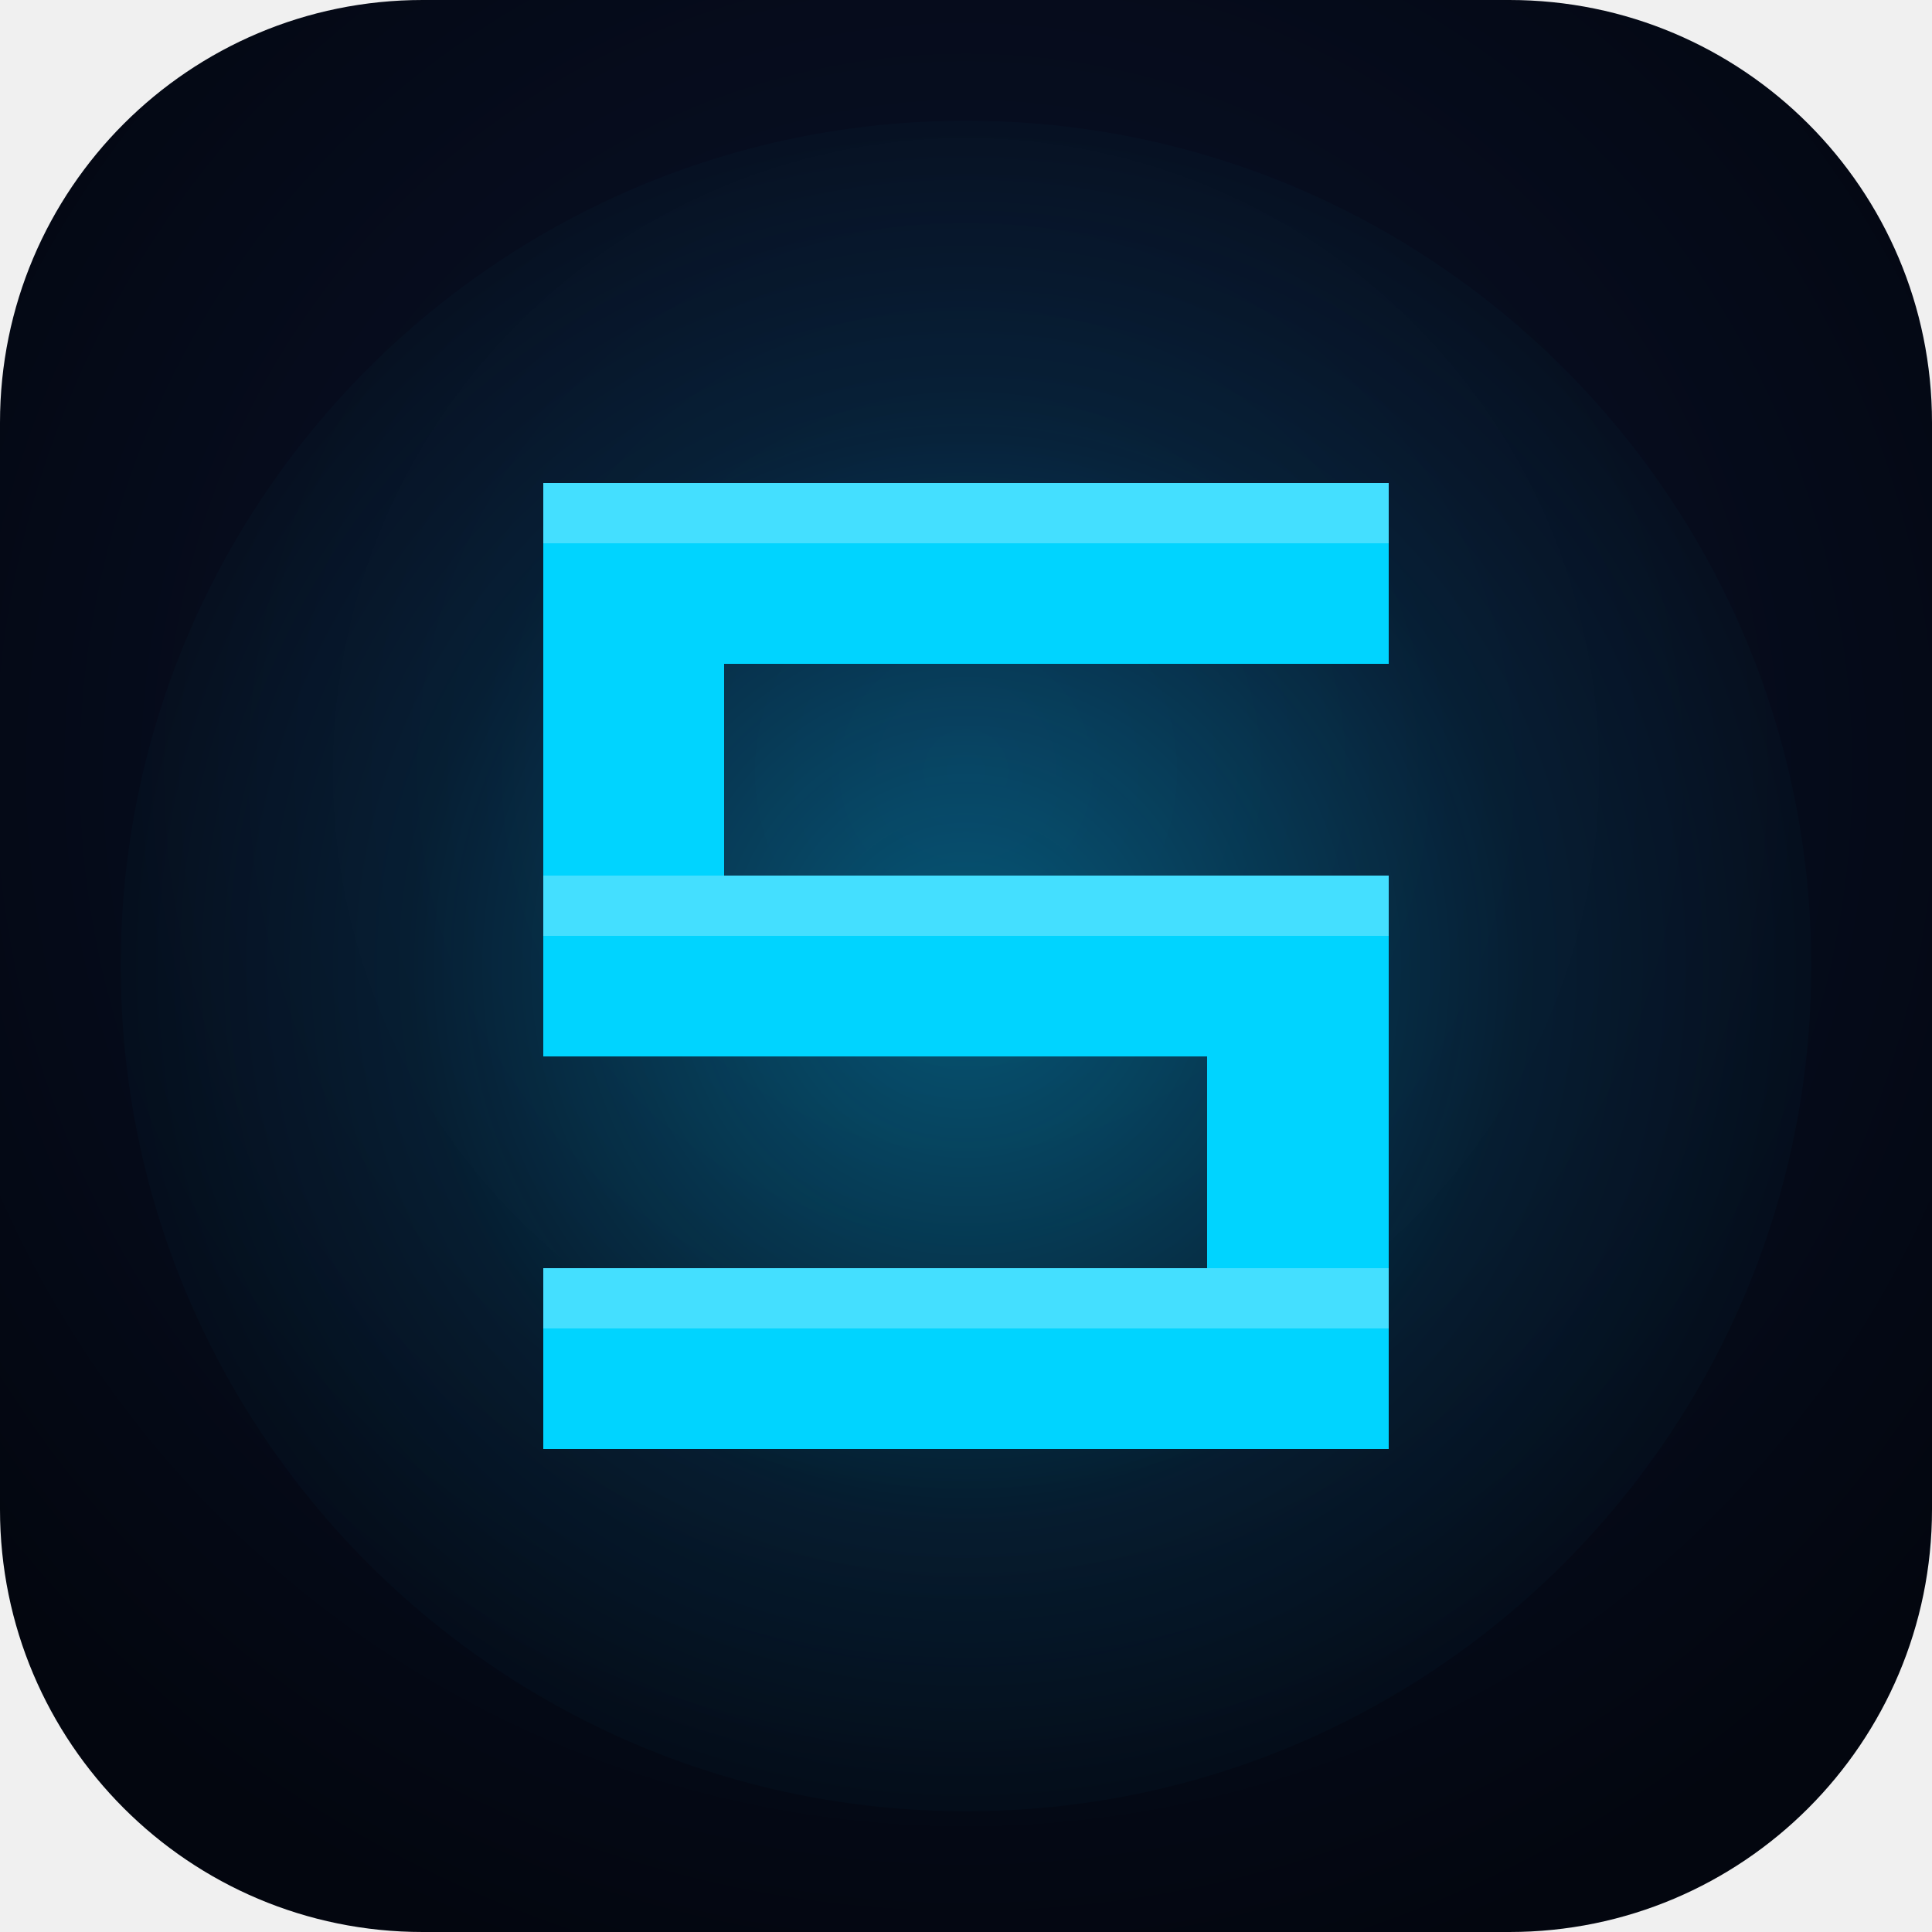
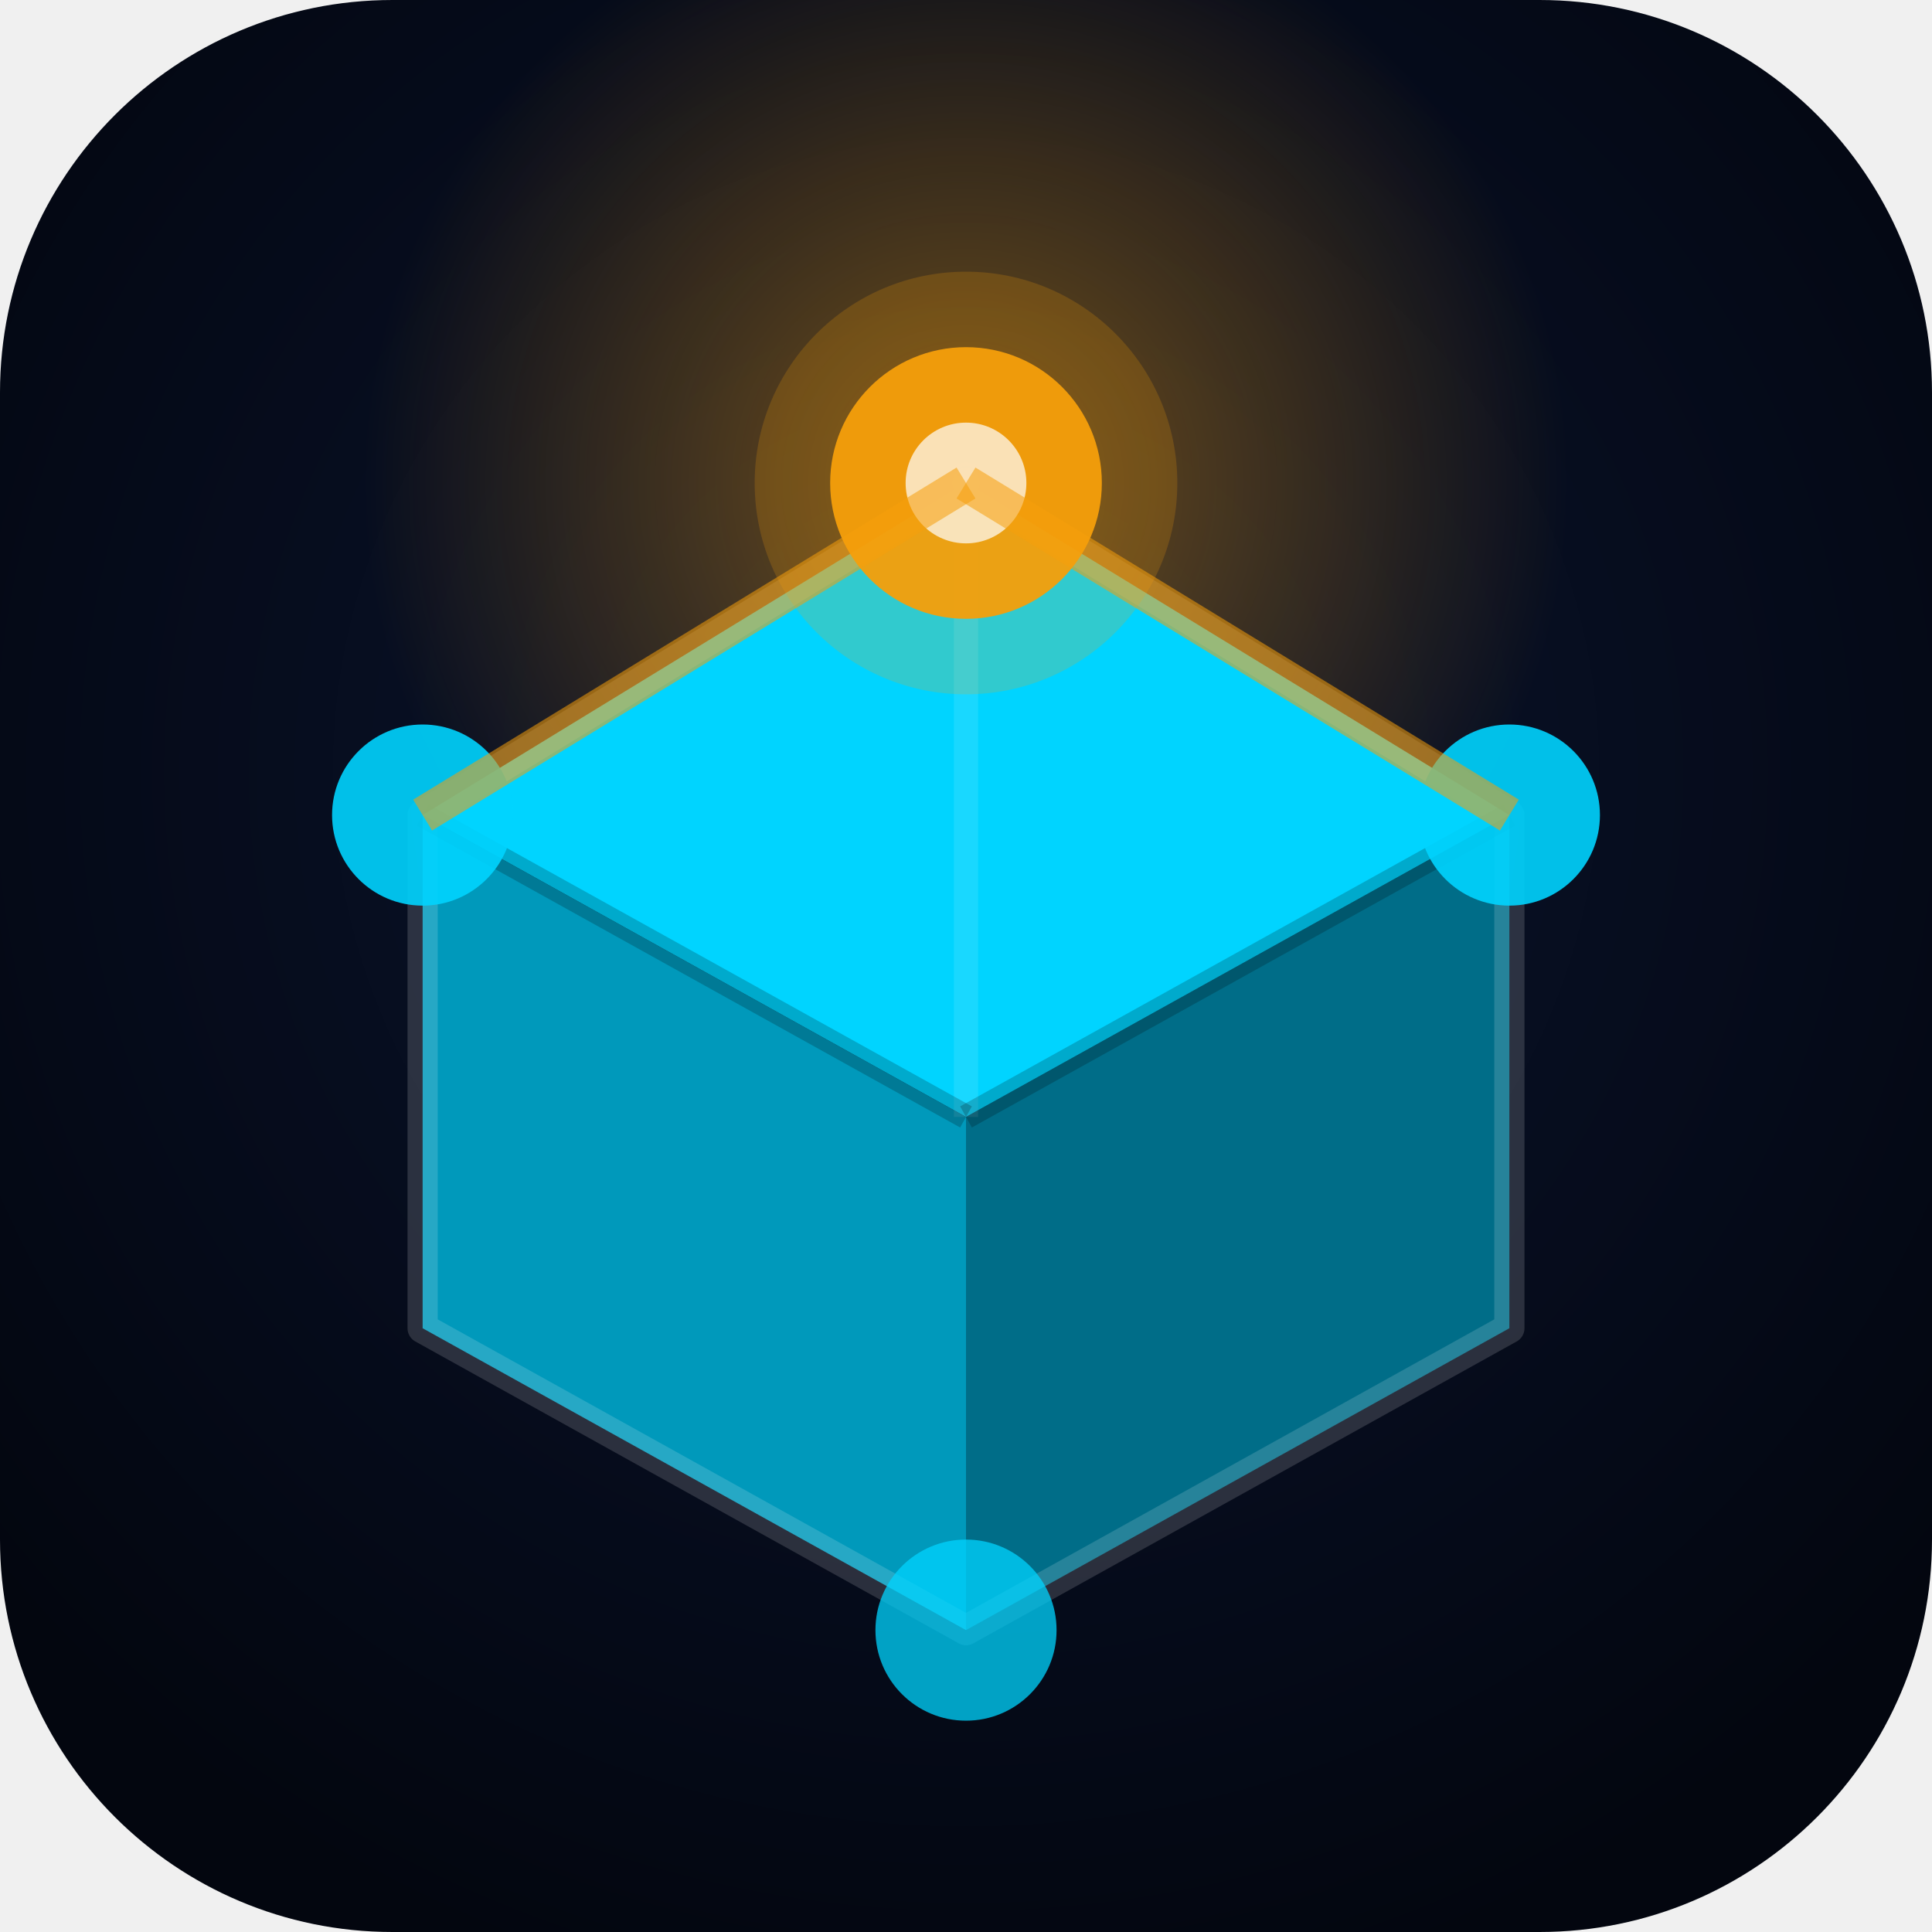
<svg xmlns="http://www.w3.org/2000/svg" viewBox="0 0 64 64">
  <defs>
    <radialGradient id="bg" cx="50%" cy="40%" r="65%">
      <stop offset="0%" stop-color="#0a1530" />
      <stop offset="100%" stop-color="#03060f" />
    </radialGradient>
-     <radialGradient id="glow" cx="50%" cy="50%" r="55%">
-       <stop offset="0%" stop-color="#00d4ff" stop-opacity=".35" />
-       <stop offset="60%" stop-color="#00d4ff" stop-opacity=".08" />
-       <stop offset="100%" stop-color="#00d4ff" stop-opacity="0" />
+     <radialGradient id="glow" cx="32" cy="16" r="20" gradientUnits="userSpaceOnUse">
+       <stop offset="0%" stop-color="#f59e0b" stop-opacity=".45" />
+       <stop offset="100%" stop-color="#f59e0b" stop-opacity="0" />
    </radialGradient>
  </defs>
-   <rect width="64" height="64" rx="14" fill="url(#bg)" />
-   <circle cx="32" cy="32" r="28" fill="url(#glow)" />
-   <g fill="#00d4ff" shape-rendering="crispEdges">
-     <rect x="18" y="16" width="28" height="6" />
-     <rect x="18" y="22" width="6" height="8" />
-     <rect x="18" y="29" width="28" height="6" />
-     <rect x="40" y="35" width="6" height="8" />
-     <rect x="18" y="42" width="28" height="6" />
-   </g>
-   <g fill="#7be8ff" shape-rendering="crispEdges" opacity=".55">
-     <rect x="18" y="16" width="28" height="2" />
-     <rect x="18" y="29" width="28" height="2" />
-     <rect x="18" y="42" width="28" height="2" />
-   </g>
+   <rect width="64" height="64" rx="13" fill="url(#bg)" />
+   <circle cx="32" cy="16" r="20" fill="url(#glow)" />
+   <polygon points="14,27 32,37 32,54 14,44" fill="#0099bb" />
+   <polygon points="50,27 32,37 32,54 50,44" fill="#006d88" />
+   <polygon points="32,16 50,27 32,37 14,27" fill="#00d4ff" />
+   <polyline points="32,16 50,27 50,44 32,54 14,44 14,27 32,16" fill="none" stroke="rgba(255,255,255,0.15)" stroke-width="1" stroke-linejoin="round" />
+   <line x1="32" y1="37" x2="32" y2="16" stroke="rgba(255,255,255,0.1)" stroke-width="0.8" />
+   <line x1="32" y1="37" x2="14" y2="27" stroke="rgba(0,0,0,0.2)" stroke-width="0.8" />
+   <line x1="32" y1="37" x2="50" y2="27" stroke="rgba(0,0,0,0.2)" stroke-width="0.8" />
+   <circle cx="32" cy="16" r="7" fill="#f59e0b" opacity="0.2" />
+   <circle cx="32" cy="16" r="4.5" fill="#f59e0b" opacity="0.95" />
+   <circle cx="32" cy="16" r="2" fill="#fff" opacity="0.7" />
+   <circle cx="14" cy="27" r="3" fill="#00d4ff" opacity="0.9" />
+   <circle cx="50" cy="27" r="3" fill="#00d4ff" opacity="0.9" />
+   <circle cx="32" cy="54" r="3" fill="#00d4ff" opacity="0.75" />
+   <line x1="32" y1="16" x2="14" y2="27" stroke="#f59e0b" stroke-width="1.2" opacity="0.55" />
+   <line x1="32" y1="16" x2="50" y2="27" stroke="#f59e0b" stroke-width="1.2" opacity="0.55" />
</svg>
